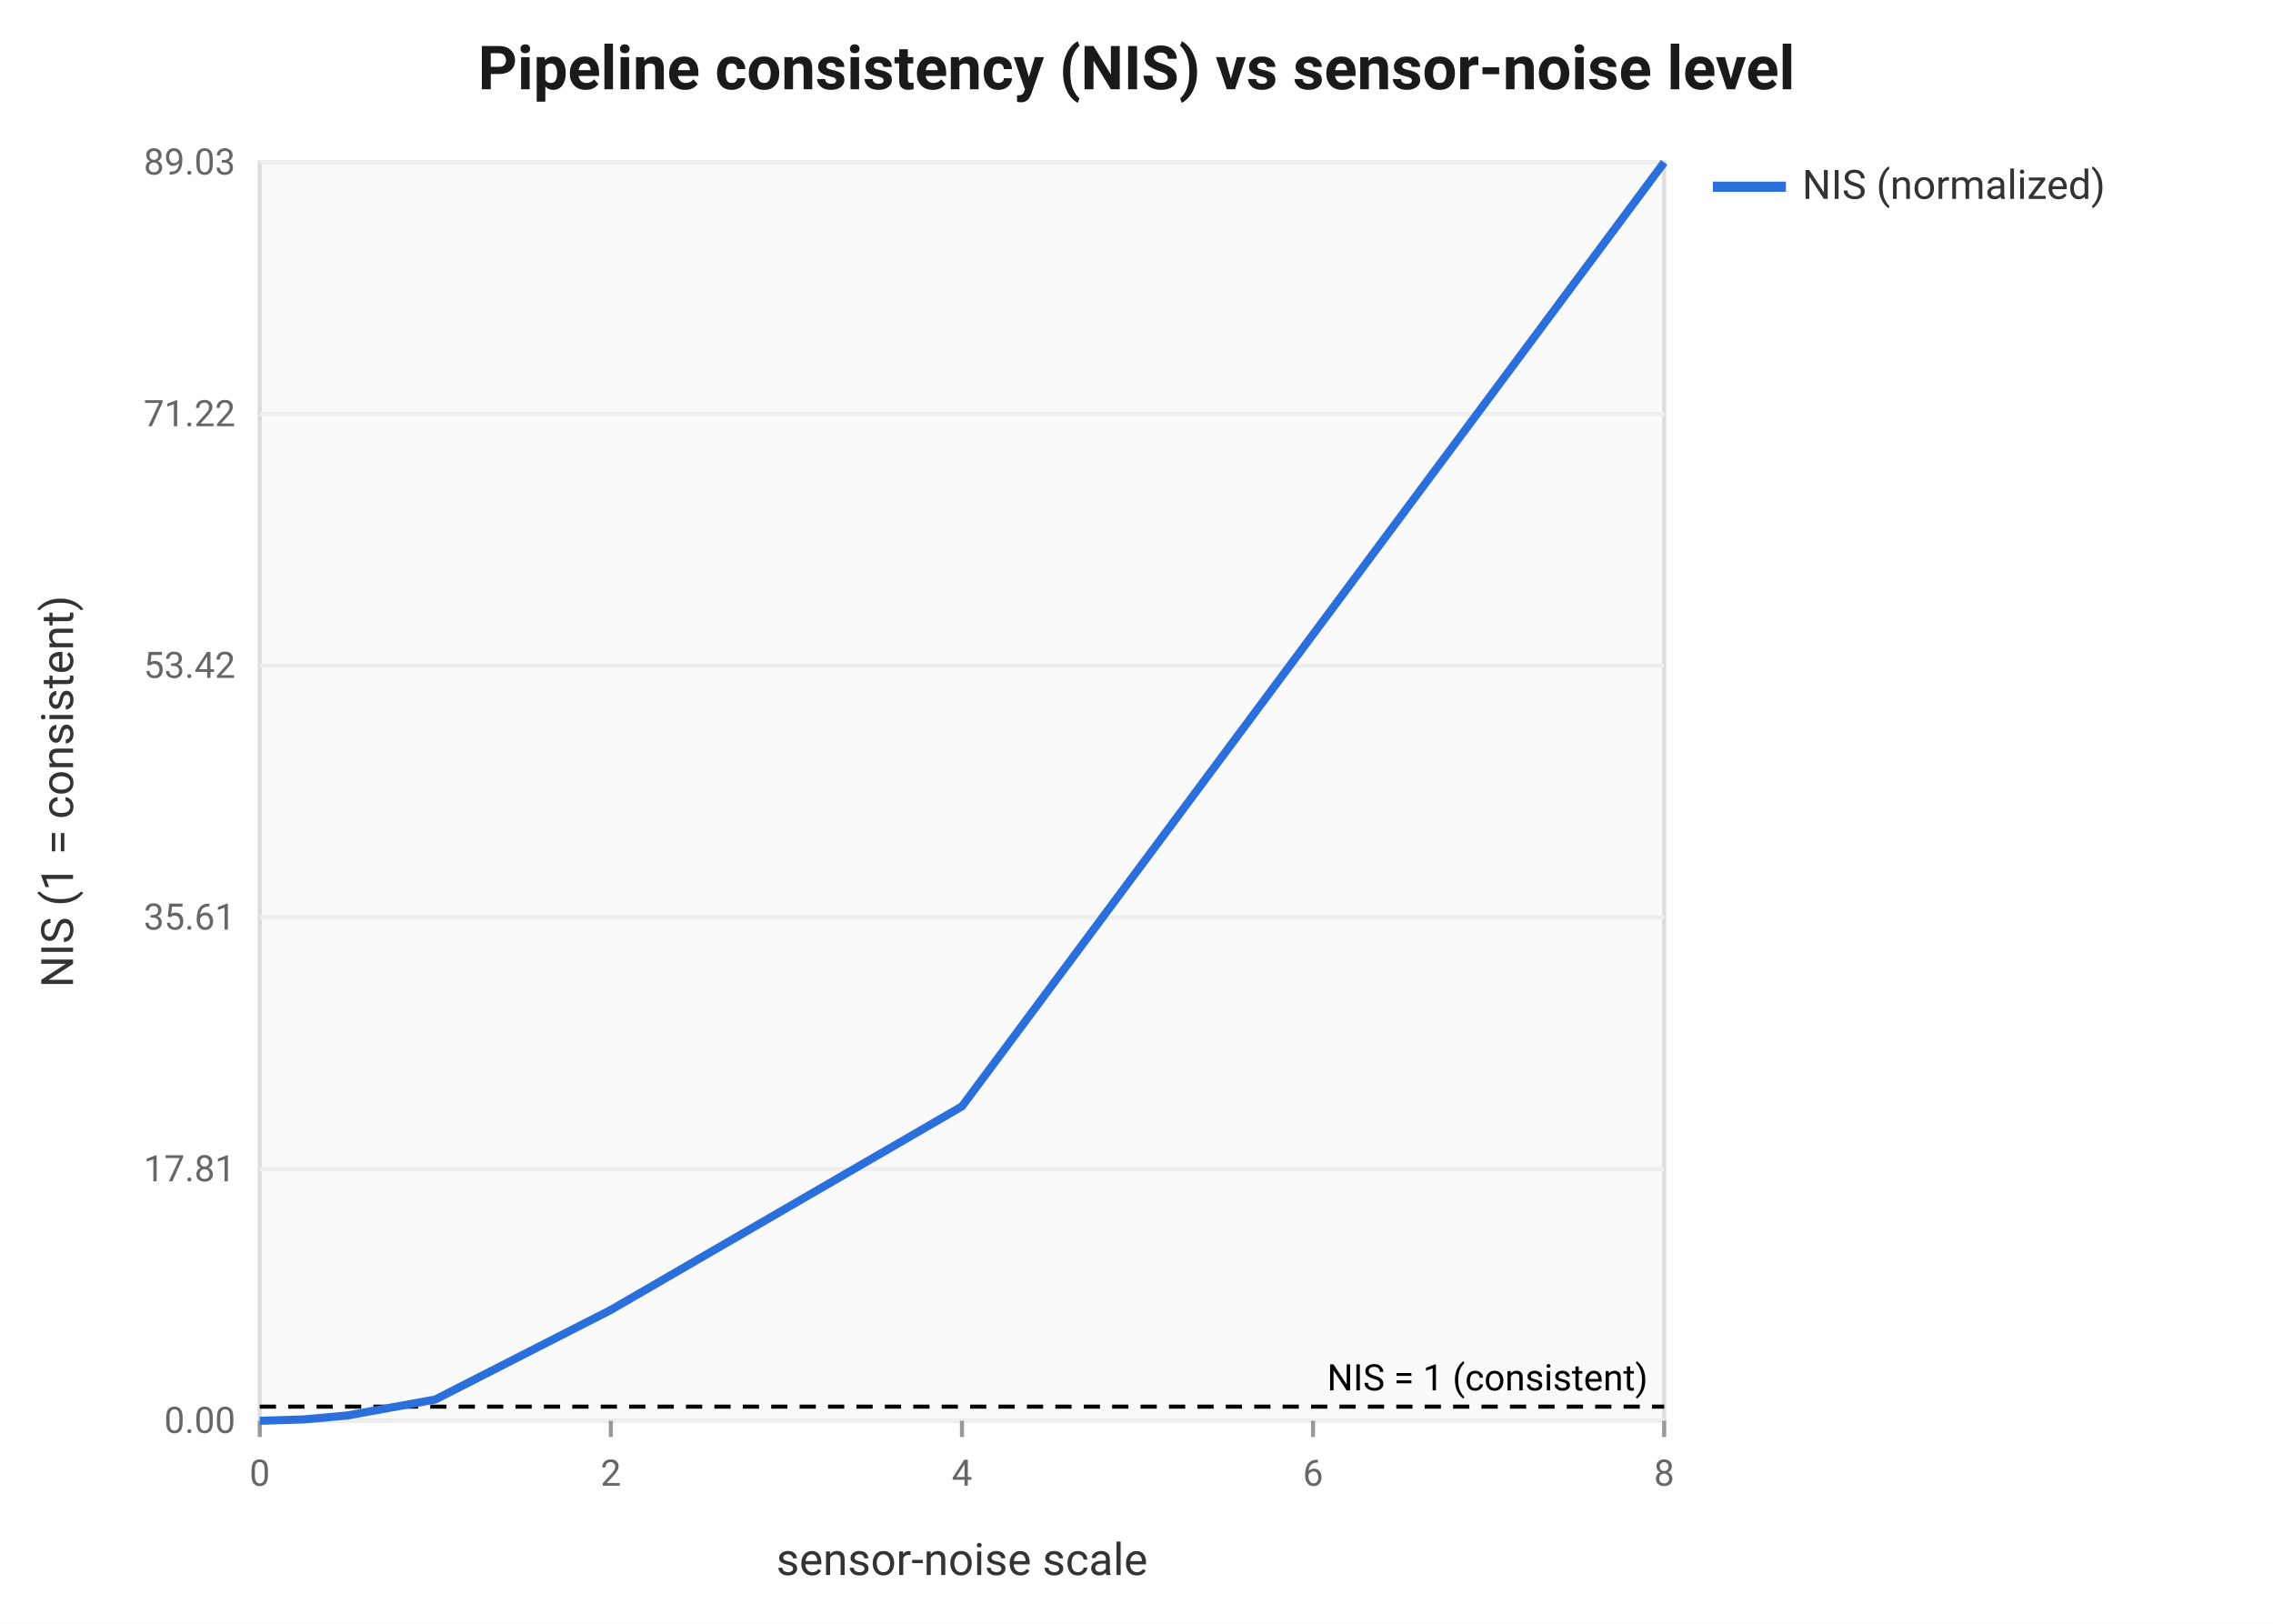
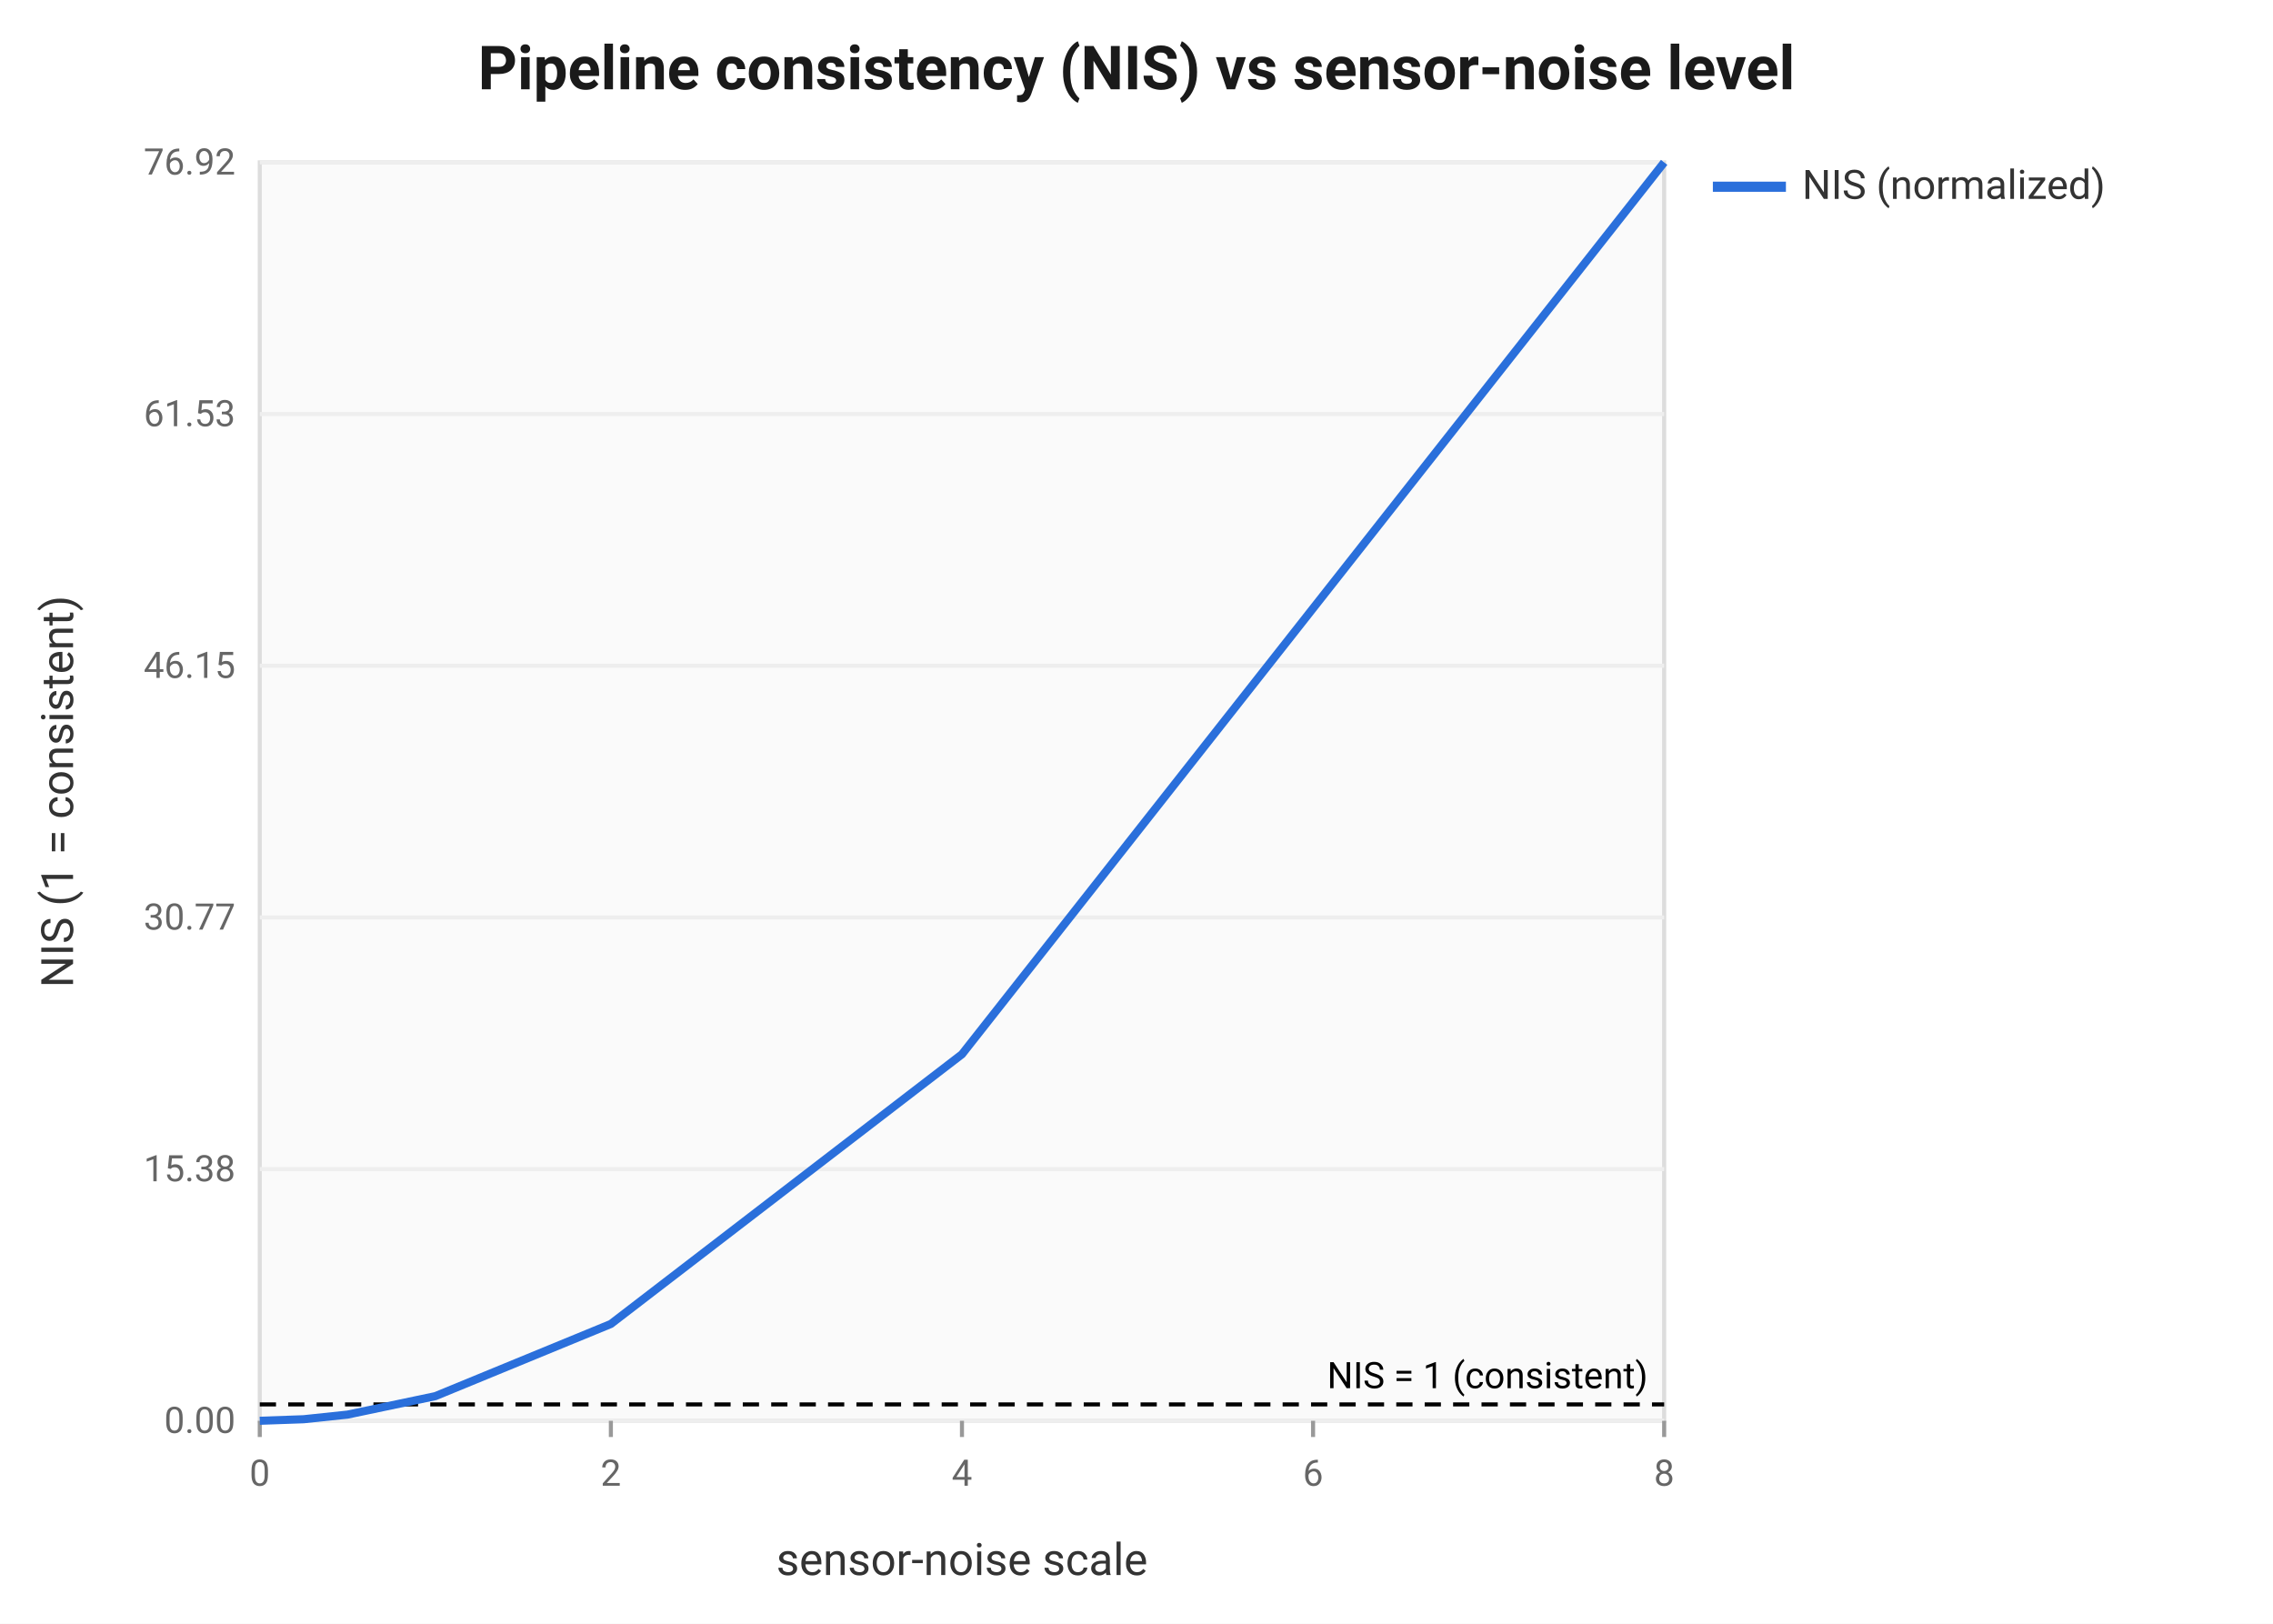
<svg xmlns="http://www.w3.org/2000/svg" width="560" height="400" viewBox="0 0 560 400" font-family="-apple-system,Segoe UI,Roboto,sans-serif">
  <rect width="560" height="400" fill="#ffffff" />
  <text x="280" y="22" text-anchor="middle" font-size="15" font-weight="600" fill="#1a1a1a">Pipeline  consistency (NIS) vs sensor-noise level</text>
  <rect x="64" y="40" width="346" height="310" fill="#fafafa" stroke="#ddd" />
  <line x1="64" y1="350" x2="410" y2="350" stroke="#eee" stroke-width="1" />
  <text x="58" y="353" font-size="9" fill="#666" text-anchor="end">0.00</text>
  <line x1="64" y1="288" x2="410" y2="288" stroke="#eee" stroke-width="1" />
-   <text x="58" y="291" font-size="9" fill="#666" text-anchor="end">17.81</text>
+   <text x="58" y="291" font-size="9" fill="#666" text-anchor="end">15.38</text>
  <line x1="64" y1="226" x2="410" y2="226" stroke="#eee" stroke-width="1" />
-   <text x="58" y="229" font-size="9" fill="#666" text-anchor="end">35.61</text>
+   <text x="58" y="229" font-size="9" fill="#666" text-anchor="end">30.77</text>
  <line x1="64" y1="164" x2="410" y2="164" stroke="#eee" stroke-width="1" />
-   <text x="58" y="167" font-size="9" fill="#666" text-anchor="end">53.42</text>
+   <text x="58" y="167" font-size="9" fill="#666" text-anchor="end">46.15</text>
  <line x1="64" y1="102" x2="410" y2="102" stroke="#eee" stroke-width="1" />
-   <text x="58" y="105" font-size="9" fill="#666" text-anchor="end">71.22</text>
+   <text x="58" y="105" font-size="9" fill="#666" text-anchor="end">61.53</text>
  <line x1="64" y1="40" x2="410" y2="40" stroke="#eee" stroke-width="1" />
-   <text x="58" y="43" font-size="9" fill="#666" text-anchor="end">89.03</text>
+   <text x="58" y="43" font-size="9" fill="#666" text-anchor="end">76.92</text>
  <line x1="64" y1="350" x2="64" y2="354" stroke="#999" stroke-width="1" />
  <text x="64" y="366" font-size="9" fill="#666" text-anchor="middle">0</text>
  <line x1="150.5" y1="350" x2="150.5" y2="354" stroke="#999" stroke-width="1" />
  <text x="150.5" y="366" font-size="9" fill="#666" text-anchor="middle">2</text>
  <line x1="237" y1="350" x2="237" y2="354" stroke="#999" stroke-width="1" />
  <text x="237" y="366" font-size="9" fill="#666" text-anchor="middle">4</text>
  <line x1="323.5" y1="350" x2="323.5" y2="354" stroke="#999" stroke-width="1" />
  <text x="323.5" y="366" font-size="9" fill="#666" text-anchor="middle">6</text>
  <line x1="410" y1="350" x2="410" y2="354" stroke="#999" stroke-width="1" />
  <text x="410" y="366" font-size="9" fill="#666" text-anchor="middle">8</text>
-   <line x1="64" y1="346.518" x2="410" y2="346.518" stroke="#000" stroke-width="1" stroke-dasharray="4 3" />
-   <text x="406" y="342.518" font-size="9" fill="#000" text-anchor="end">NIS = 1 (consistent)</text>
-   <polyline points="64,349.999 74.812,349.671 85.625,348.687 107.25,344.761 150.5,322.69 237,272.555 410,40" fill="none" stroke="#2a6fdb" stroke-width="2" />
+   <line x1="64" y1="345.97" x2="410" y2="345.97" stroke="#000" stroke-width="1" stroke-dasharray="4 3" />
+   <text x="406" y="341.97" font-size="9" fill="#000" text-anchor="end">NIS = 1 (consistent)</text>
+   <polyline points="64,349.999 74.812,349.62 85.625,348.48 107.25,343.934 150.5,326.149 237,259.715 410,40" fill="none" stroke="#2a6fdb" stroke-width="2" />
  <line x1="422" y1="46" x2="440" y2="46" stroke="#2a6fdb" stroke-width="2.5" />
  <text x="444" y="49" font-size="10" fill="#333" text-anchor="start">NIS (normalized)</text>
  <text x="237" y="388" font-size="11" fill="#333" text-anchor="middle">sensor-noise scale</text>
  <text x="18" y="195" font-size="11" fill="#333" text-anchor="middle" transform="rotate(-90 18 195)">NIS (1 = consistent)</text>
</svg>
